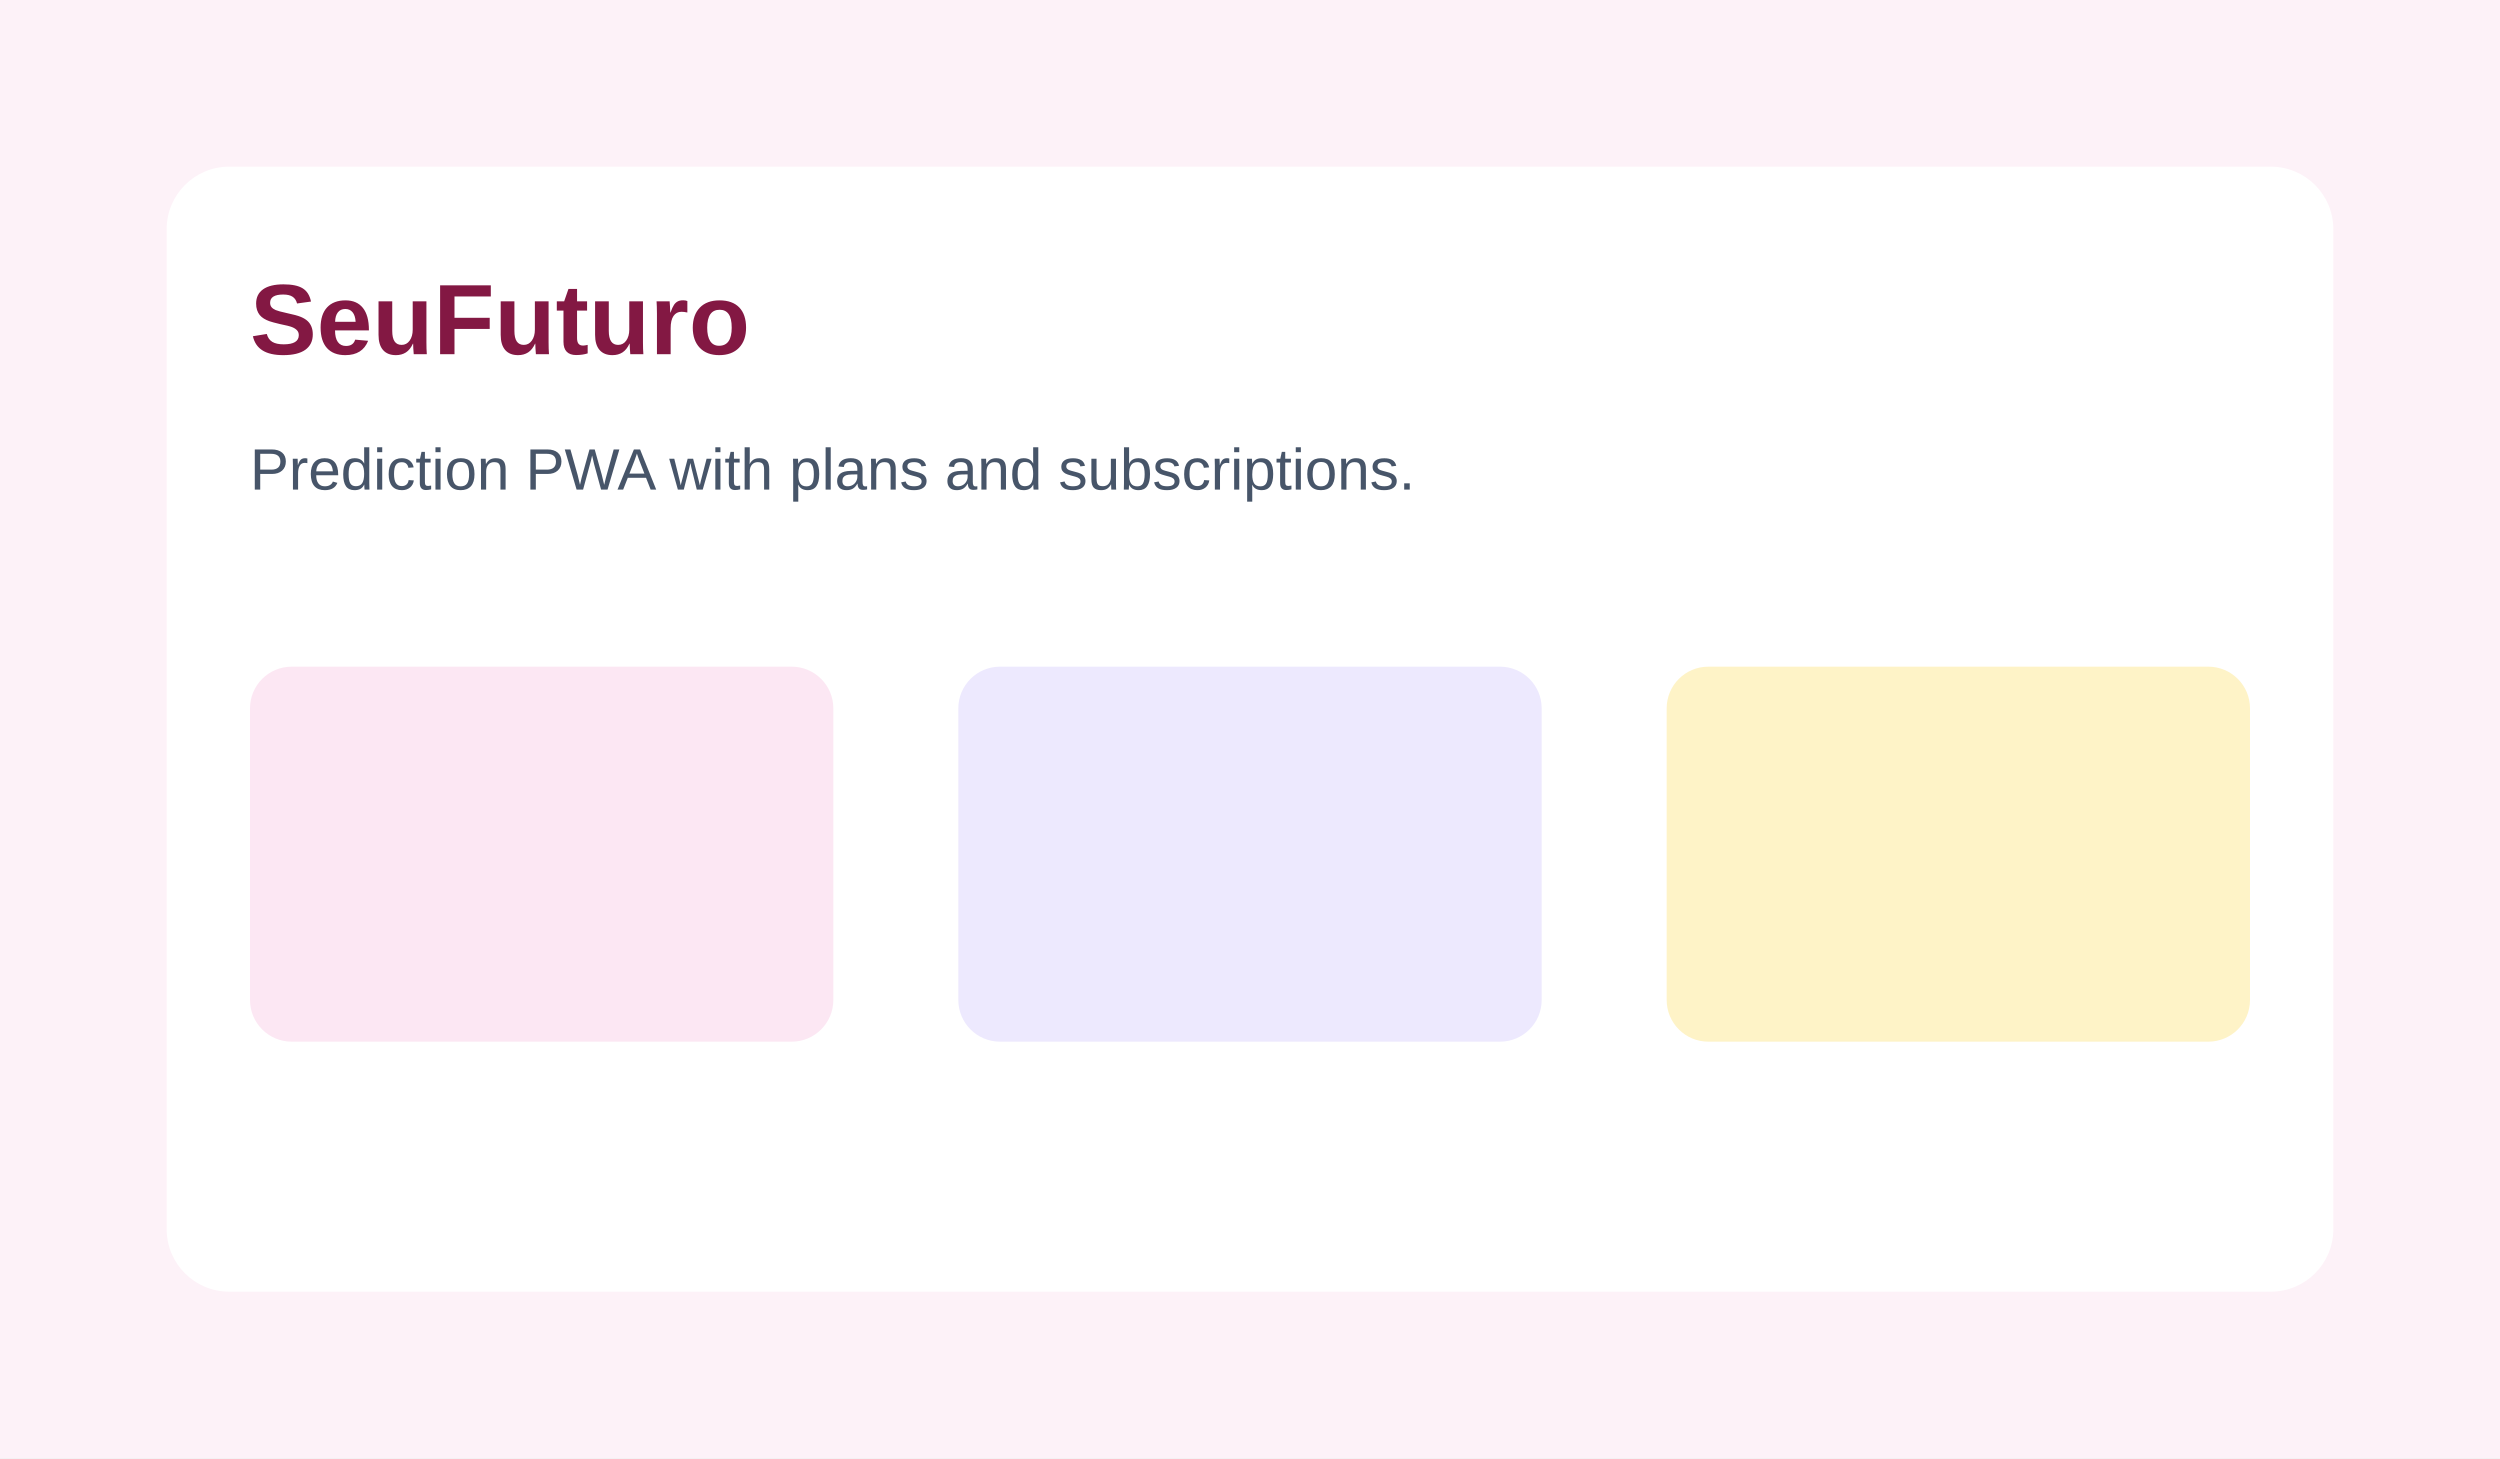
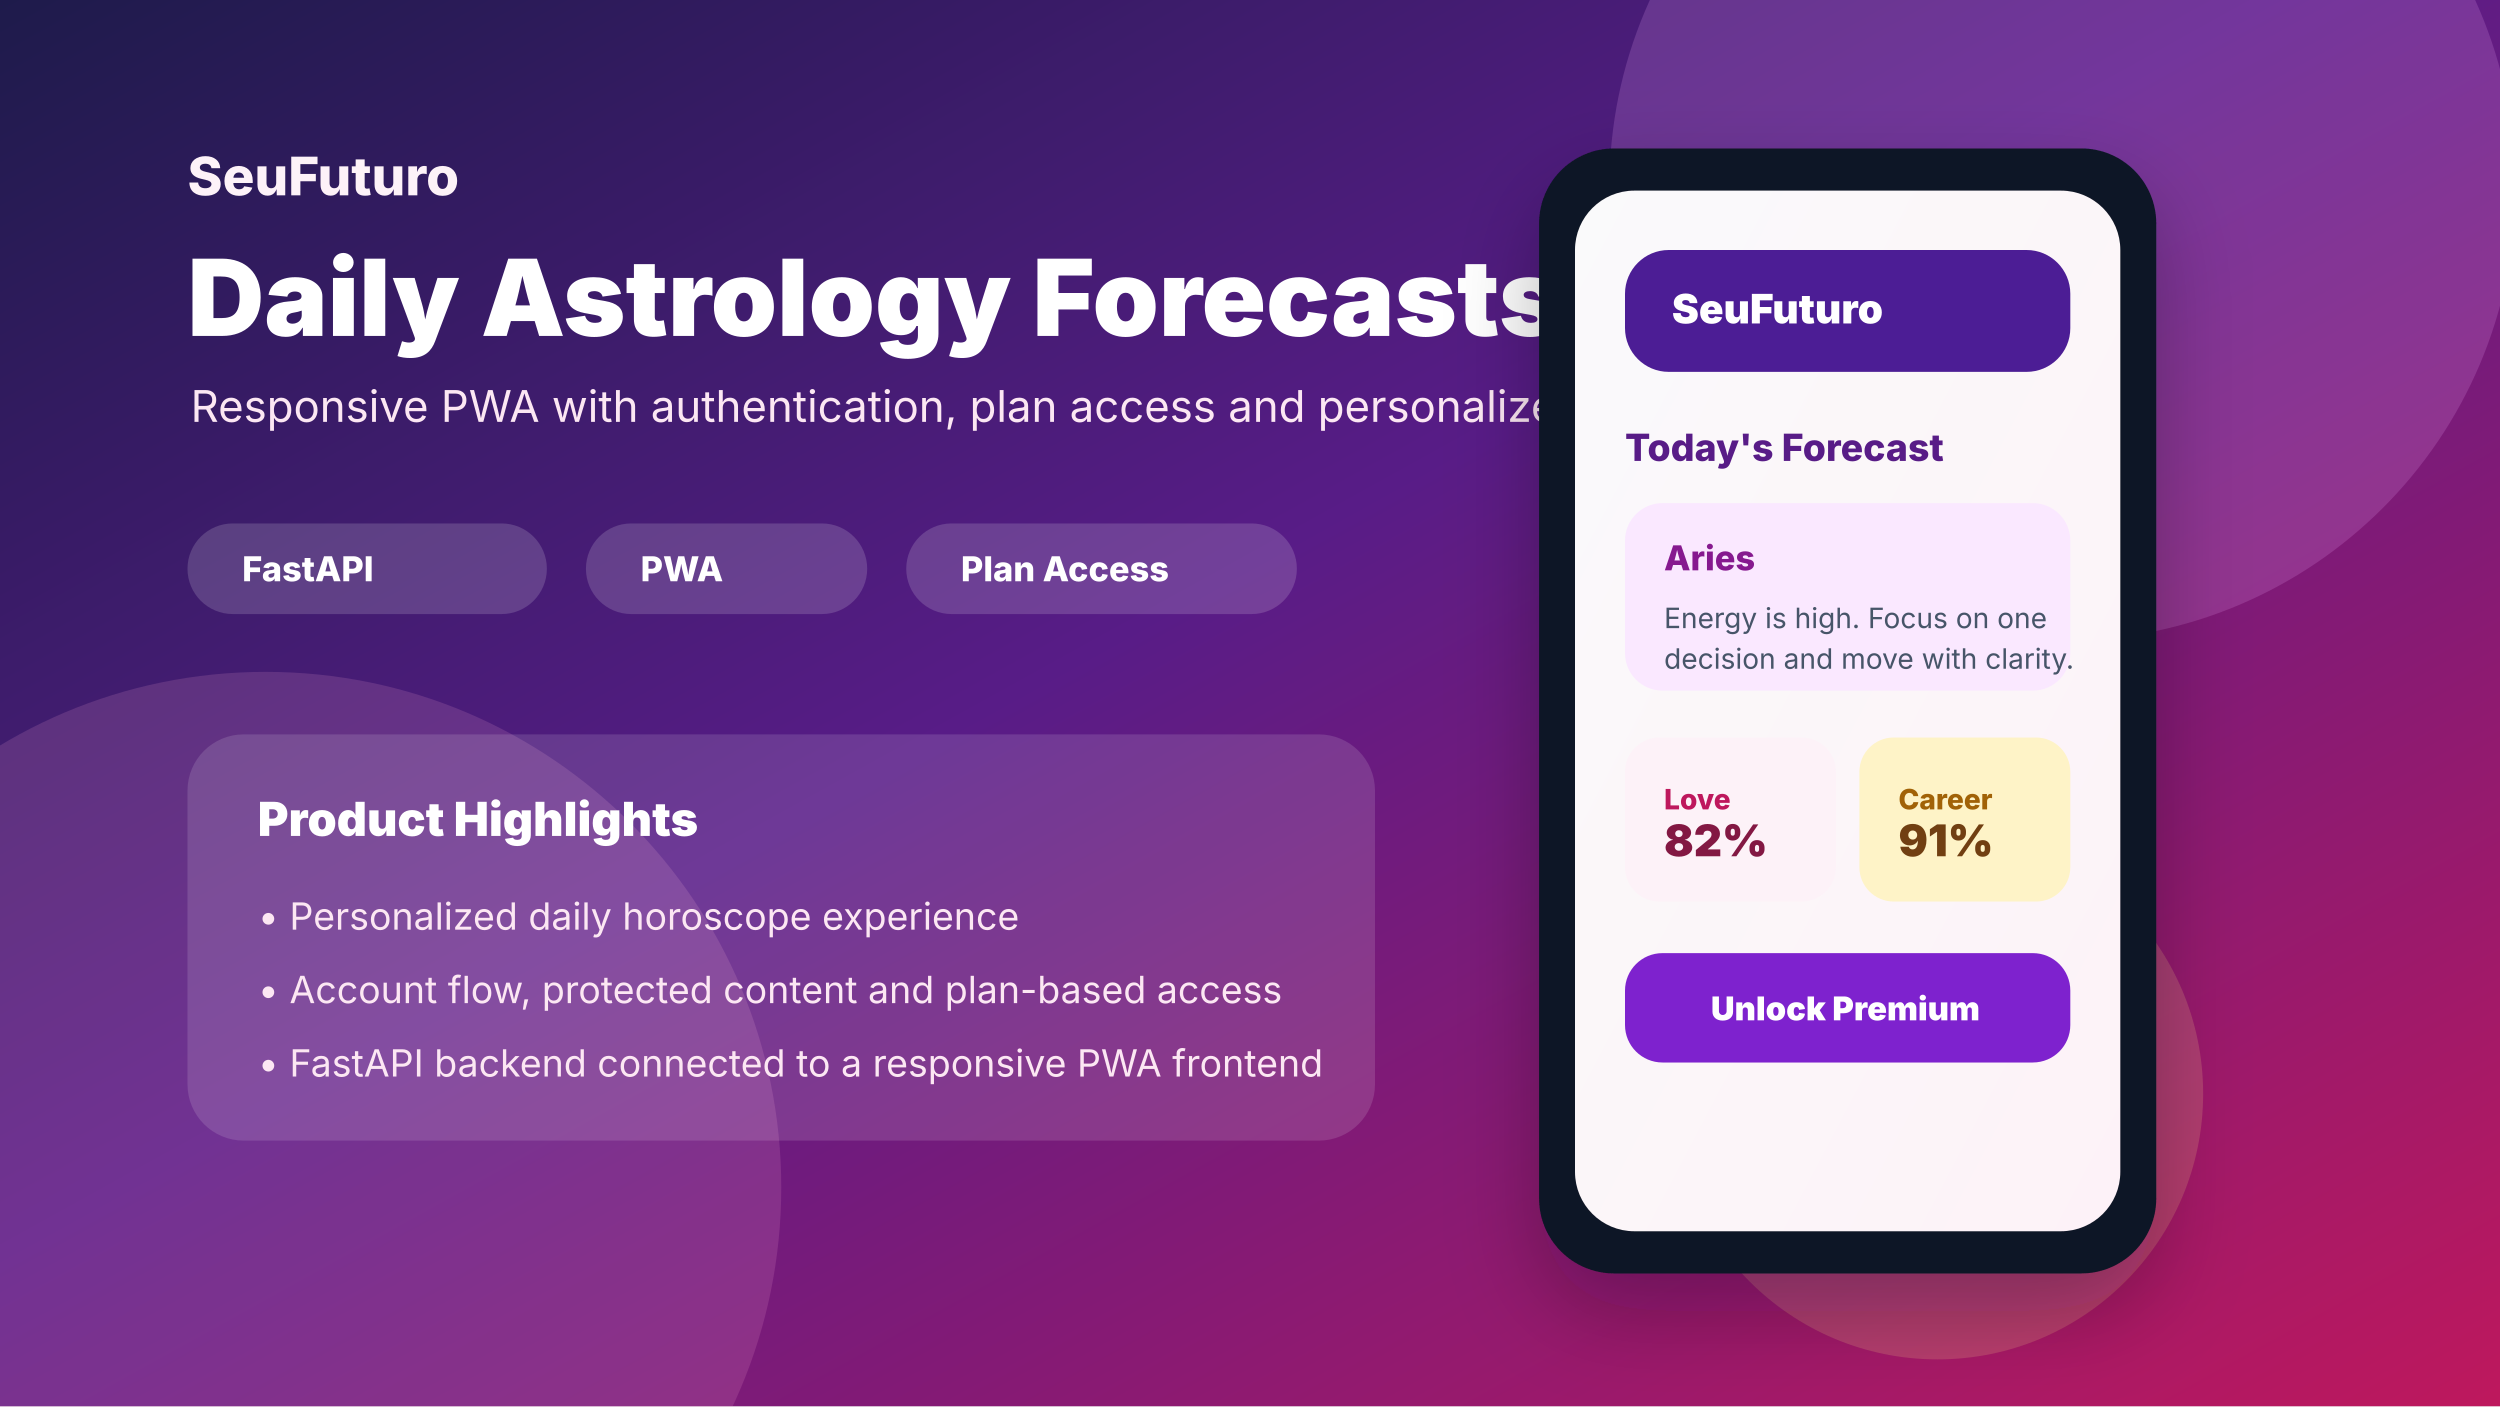
- <svg xmlns="http://www.w3.org/2000/svg" width="1200" height="700">
-   <rect width="1200" height="700" fill="#fdf2f8" />
-   <rect x="80" y="80" width="1040" height="540" rx="30" fill="#fff" />
-   <text x="120" y="170" font-family="Arial" font-size="48" font-weight="bold" fill="#831843">SeuFuturo</text>
-   <text x="120" y="235" font-family="Arial" font-size="28" fill="#475569">Prediction PWA with plans and subscriptions.</text>
-   <rect x="120" y="320" width="280" height="180" rx="20" fill="#fce7f3" />
-   <rect x="460" y="320" width="280" height="180" rx="20" fill="#ede9fe" />
-   <rect x="800" y="320" width="280" height="180" rx="20" fill="#fef3c7" />
+ <svg xmlns="http://www.w3.org/2000/svg" width="1600" height="900" viewBox="0 0 1600 900">
+   <defs>
+     <linearGradient id="bg" x1="0" y1="0" x2="1" y2="1">
+       <stop offset="0" stop-color="#1e1b4b" />
+       <stop offset="0.45" stop-color="#581c87" />
+       <stop offset="1" stop-color="#be185d" />
+     </linearGradient>
+     <linearGradient id="card" x1="0" y1="0" x2="1" y2="1">
+       <stop offset="0" stop-color="#ffffff" stop-opacity="0.98" />
+       <stop offset="1" stop-color="#fdf2f8" />
+     </linearGradient>
+     <filter id="shadow" x="-20%" y="-20%" width="140%" height="140%">
+       <feDropShadow dx="0" dy="24" stdDeviation="28" flood-color="#020617" flood-opacity="0.28" />
+     </filter>
+   </defs>
+   <rect width="1600" height="900" fill="url(#bg)" />
+   <circle cx="1320" cy="120" r="290" fill="#f0abfc" opacity="0.18" />
+   <circle cx="170" cy="760" r="330" fill="#f9a8d4" opacity="0.16" />
+   <circle cx="1240" cy="700" r="170" fill="#fde68a" opacity="0.18" />
+   <text x="120" y="125" font-family="Inter, Segoe UI, Arial, sans-serif" font-size="34" font-weight="800" fill="#fdf2f8">SeuFuturo</text>
+   <text x="120" y="215" font-family="Inter, Segoe UI, Arial, sans-serif" font-size="68" font-weight="900" fill="#ffffff">Daily Astrology Forecasts</text>
+   <text x="122" y="270" font-family="Inter, Segoe UI, Arial, sans-serif" font-size="28" fill="#fce7f3">Responsive PWA with authentication, plan access and personalized horoscope content.</text>
+   <rect x="120" y="335" width="230" height="58" rx="29" fill="#ffffff" opacity="0.16" />
+   <text x="155" y="372" font-family="Inter, Segoe UI, Arial, sans-serif" font-size="22" font-weight="800" fill="#ffffff">FastAPI</text>
+   <rect x="375" y="335" width="180" height="58" rx="29" fill="#ffffff" opacity="0.16" />
+   <text x="410" y="372" font-family="Inter, Segoe UI, Arial, sans-serif" font-size="22" font-weight="800" fill="#ffffff">PWA</text>
+   <rect x="580" y="335" width="250" height="58" rx="29" fill="#ffffff" opacity="0.16" />
+   <text x="615" y="372" font-family="Inter, Segoe UI, Arial, sans-serif" font-size="22" font-weight="800" fill="#ffffff">Plan Access</text>
+   <g filter="url(#shadow)">
+     <rect x="985" y="95" width="395" height="720" rx="48" fill="#111827" />
+     <rect x="1008" y="122" width="349" height="666" rx="38" fill="url(#card)" />
+   </g>
+   <rect x="1040" y="160" width="285" height="78" rx="28" fill="#4c1d95" />
+   <text x="1070" y="207" font-family="Inter, Segoe UI, Arial, sans-serif" font-size="26" font-weight="900" fill="#ffffff">SeuFuturo</text>
+   <text x="1040" y="295" font-family="Inter, Segoe UI, Arial, sans-serif" font-size="24" font-weight="800" fill="#581c87">Today's Forecast</text>
+   <rect x="1040" y="322" width="285" height="120" rx="24" fill="#fae8ff" />
+   <text x="1065" y="365" font-family="Inter, Segoe UI, Arial, sans-serif" font-size="22" font-weight="800" fill="#86198f">Aries</text>
+   <text x="1065" y="402" font-family="Inter, Segoe UI, Arial, sans-serif" font-size="18" fill="#475569">Energy is high. Focus on one</text>
+   <text x="1065" y="428" font-family="Inter, Segoe UI, Arial, sans-serif" font-size="18" fill="#475569">decision and move with clarity.</text>
+   <rect x="1040" y="472" width="135" height="105" rx="22" fill="#fdf2f8" />
+   <text x="1065" y="518" font-family="Inter, Segoe UI, Arial, sans-serif" font-size="18" font-weight="800" fill="#be185d">Love</text>
+   <text x="1065" y="548" font-family="Inter, Segoe UI, Arial, sans-serif" font-size="28" font-weight="900" fill="#831843">82%</text>
+   <rect x="1190" y="472" width="135" height="105" rx="22" fill="#fef3c7" />
+   <text x="1215" y="518" font-family="Inter, Segoe UI, Arial, sans-serif" font-size="18" font-weight="800" fill="#a16207">Career</text>
+   <text x="1215" y="548" font-family="Inter, Segoe UI, Arial, sans-serif" font-size="28" font-weight="900" fill="#713f12">91%</text>
+   <rect x="1040" y="610" width="285" height="70" rx="24" fill="#7e22ce" />
+   <text x="1095" y="653" font-family="Inter, Segoe UI, Arial, sans-serif" font-size="21" font-weight="900" fill="#ffffff">Unlock Premium</text>
+   <rect x="120" y="470" width="760" height="260" rx="36" fill="#ffffff" opacity="0.13" />
+   <text x="165" y="535" font-family="Inter, Segoe UI, Arial, sans-serif" font-size="30" font-weight="900" fill="#ffffff">Product Highlights</text>
+   <text x="165" y="595" font-family="Inter, Segoe UI, Arial, sans-serif" font-size="24" fill="#fce7f3">• Personalized daily horoscope experience</text>
+   <text x="165" y="642" font-family="Inter, Segoe UI, Arial, sans-serif" font-size="24" fill="#fce7f3">• Account flow, protected content and plan-based access</text>
+   <text x="165" y="689" font-family="Inter, Segoe UI, Arial, sans-serif" font-size="24" fill="#fce7f3">• FastAPI backend connected to a responsive PWA frontend</text>
</svg>
